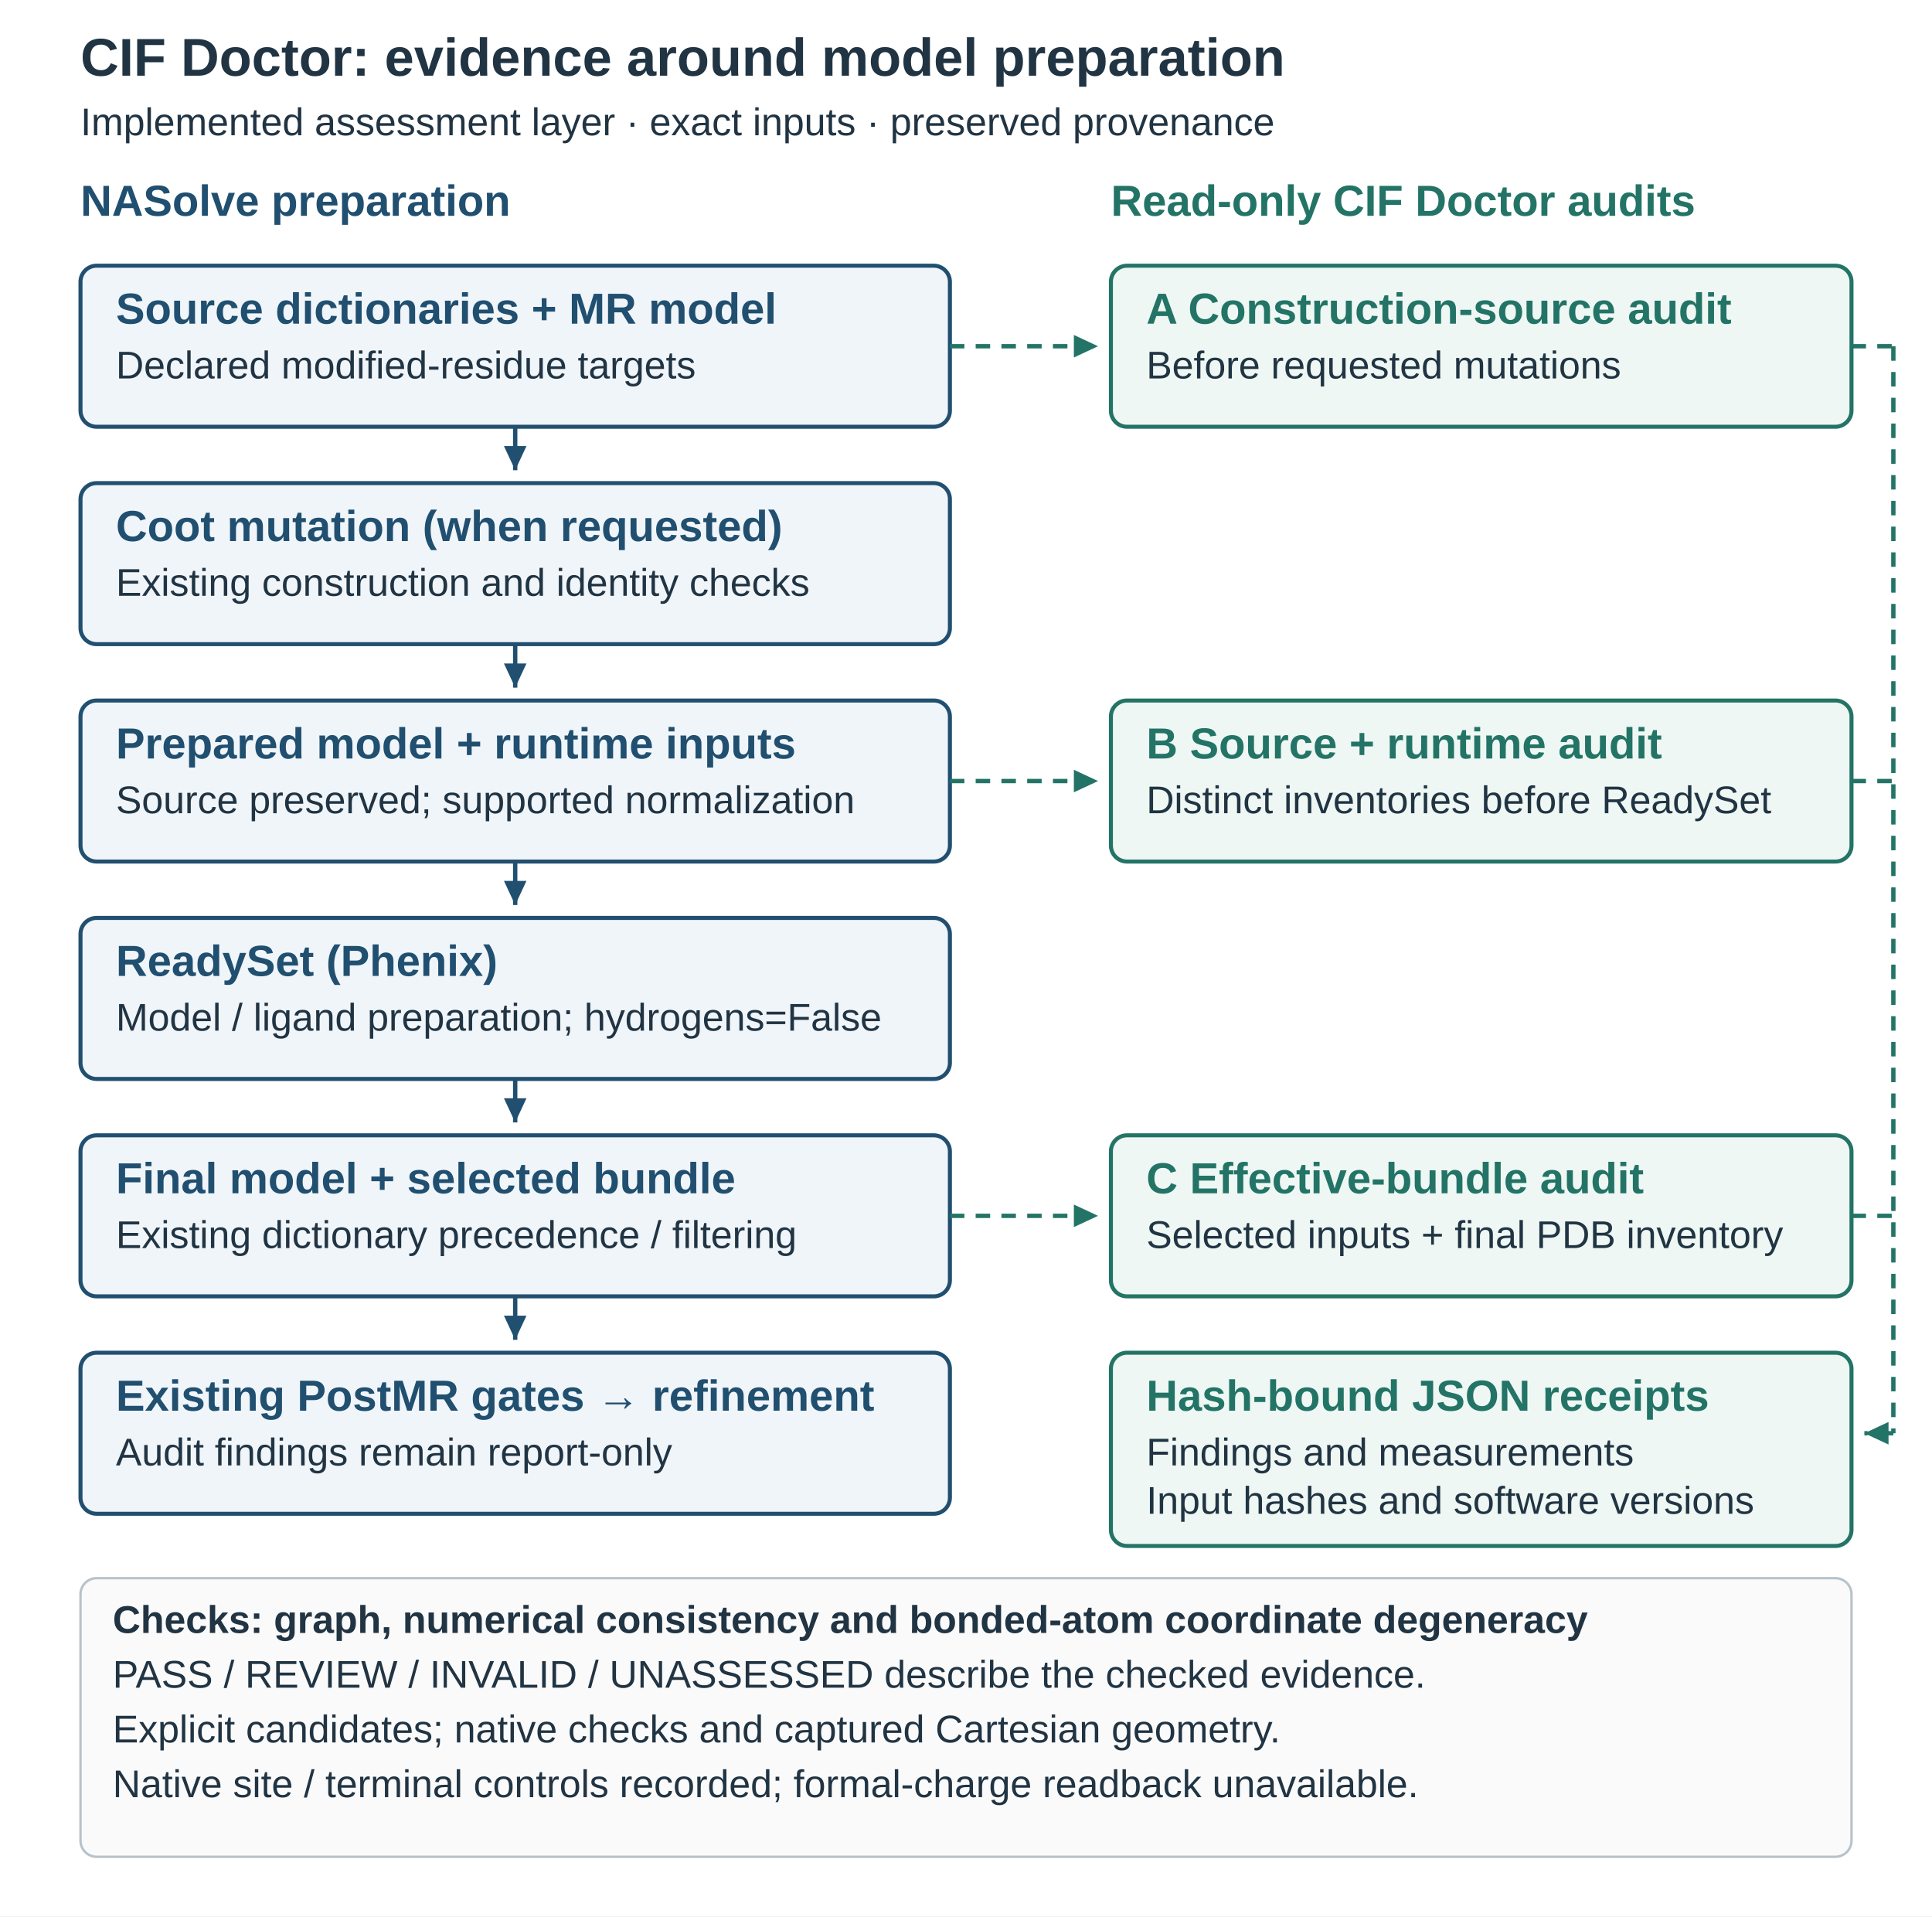
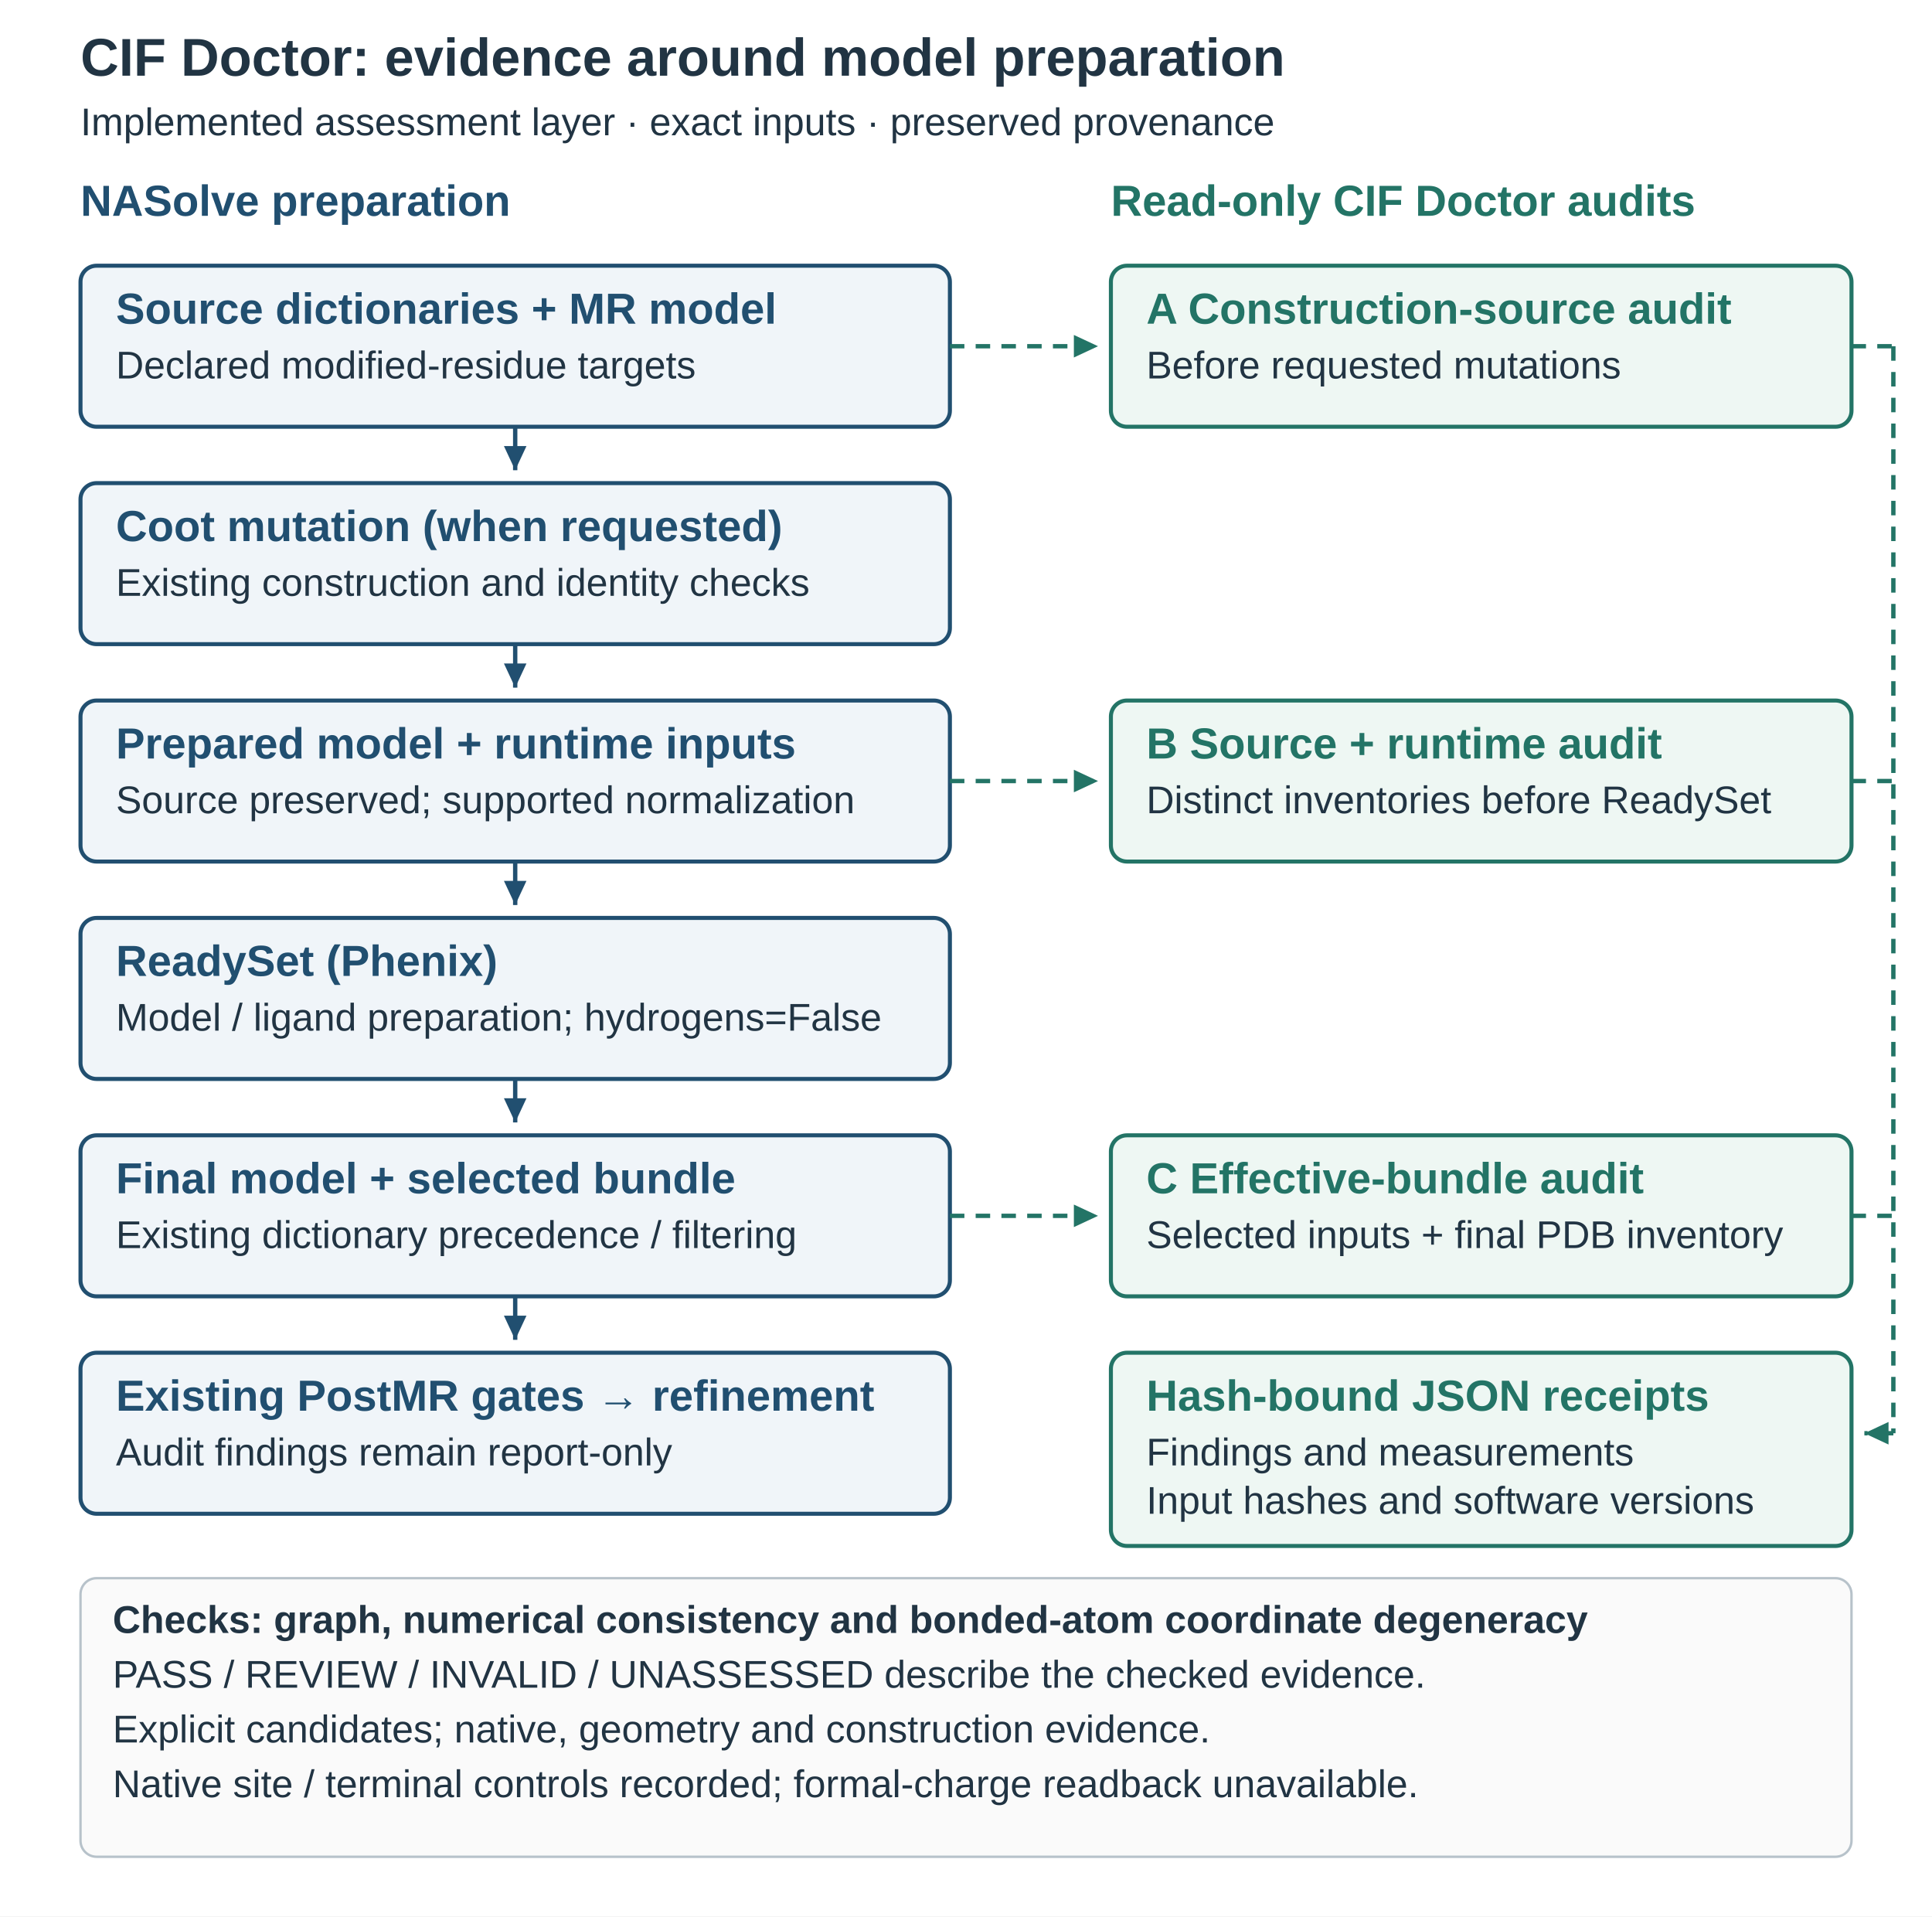
<svg xmlns="http://www.w3.org/2000/svg" width="180mm" height="178.5mm" viewBox="0 0 1200 1190" role="img" aria-labelledby="title description">
  <rect width="1200" height="1190" fill="white" />
  <text x="50" y="47" font-family="Arial, Helvetica, sans-serif" font-size="33" font-weight="bold" fill="#213443" text-anchor="start">CIF Doctor: evidence around model preparation</text>
  <text x="50" y="84" font-family="Arial, Helvetica, sans-serif" font-size="24" font-weight="normal" fill="#213443" text-anchor="start">Implemented assessment layer · exact inputs · preserved provenance</text>
  <text x="50" y="134" font-family="Arial, Helvetica, sans-serif" font-size="27" font-weight="bold" fill="#214f70" text-anchor="start">NASolve preparation</text>
  <text x="690" y="134" font-family="Arial, Helvetica, sans-serif" font-size="27" font-weight="bold" fill="#237466" text-anchor="start">Read-only CIF Doctor audits</text>
  <g id="source-inputs">
    <rect x="50" y="165" width="540" height="100" rx="10" fill="#f0f5f9" stroke="#214f70" stroke-width="2.5" />
    <text x="72" y="201" font-family="Arial, Helvetica, sans-serif" font-size="27" font-weight="bold" fill="#214f70" text-anchor="start">Source dictionaries + MR model</text>
    <text x="72" y="235" font-family="Arial, Helvetica, sans-serif" font-size="24" font-weight="normal" fill="#213443" text-anchor="start">Declared modified-residue targets</text>
  </g>
  <g id="coot-mutation">
    <rect x="50" y="300" width="540" height="100" rx="10" fill="#f0f5f9" stroke="#214f70" stroke-width="2.5" />
    <text x="72" y="336" font-family="Arial, Helvetica, sans-serif" font-size="27" font-weight="bold" fill="#214f70" text-anchor="start">Coot mutation (when requested)</text>
    <text x="72" y="370" font-family="Arial, Helvetica, sans-serif" font-size="24" font-weight="normal" fill="#213443" text-anchor="start">Existing construction and identity checks</text>
  </g>
  <g id="prepared-inputs">
    <rect x="50" y="435" width="540" height="100" rx="10" fill="#f0f5f9" stroke="#214f70" stroke-width="2.5" />
    <text x="72" y="471" font-family="Arial, Helvetica, sans-serif" font-size="27" font-weight="bold" fill="#214f70" text-anchor="start">Prepared model + runtime inputs</text>
    <text x="72" y="505" font-family="Arial, Helvetica, sans-serif" font-size="24" font-weight="normal" fill="#213443" text-anchor="start">Source preserved; supported normalization</text>
  </g>
  <g id="readyset">
    <rect x="50" y="570" width="540" height="100" rx="10" fill="#f0f5f9" stroke="#214f70" stroke-width="2.5" />
    <text x="72" y="606" font-family="Arial, Helvetica, sans-serif" font-size="27" font-weight="bold" fill="#214f70" text-anchor="start">ReadySet (Phenix)</text>
    <text x="72" y="640" font-family="Arial, Helvetica, sans-serif" font-size="24" font-weight="normal" fill="#213443" text-anchor="start">Model / ligand preparation; hydrogens=False</text>
  </g>
  <g id="effective-inputs">
    <rect x="50" y="705" width="540" height="100" rx="10" fill="#f0f5f9" stroke="#214f70" stroke-width="2.5" />
    <text x="72" y="741" font-family="Arial, Helvetica, sans-serif" font-size="27" font-weight="bold" fill="#214f70" text-anchor="start">Final model + selected bundle</text>
    <text x="72" y="775" font-family="Arial, Helvetica, sans-serif" font-size="24" font-weight="normal" fill="#213443" text-anchor="start">Existing dictionary precedence / filtering</text>
  </g>
  <g id="postmr-gates">
    <rect x="50" y="840" width="540" height="100" rx="10" fill="#f0f5f9" stroke="#214f70" stroke-width="2.5" />
    <text x="72" y="876" font-family="Arial, Helvetica, sans-serif" font-size="27" font-weight="bold" fill="#214f70" text-anchor="start">Existing PostMR gates → refinement</text>
    <text x="72" y="910" font-family="Arial, Helvetica, sans-serif" font-size="24" font-weight="normal" fill="#213443" text-anchor="start">Audit findings remain report-only</text>
  </g>
  <g id="preparation-flow-0">
    <path d="M 320.0 265.0 L 320.0 292.0" fill="none" stroke="#214f70" stroke-width="2.7" />
    <polygon points="320.0,292.0 313.0,277.0 327.0,277.0" fill="#214f70" />
  </g>
  <g id="preparation-flow-1">
    <path d="M 320.0 400.0 L 320.0 427.0" fill="none" stroke="#214f70" stroke-width="2.7" />
    <polygon points="320.0,427.0 313.0,412.0 327.0,412.0" fill="#214f70" />
  </g>
  <g id="preparation-flow-2">
    <path d="M 320.0 535.0 L 320.0 562.0" fill="none" stroke="#214f70" stroke-width="2.7" />
    <polygon points="320.0,562.0 313.0,547.0 327.0,547.0" fill="#214f70" />
  </g>
  <g id="preparation-flow-3">
    <path d="M 320.0 670.0 L 320.0 697.0" fill="none" stroke="#214f70" stroke-width="2.7" />
    <polygon points="320.0,697.0 313.0,682.0 327.0,682.0" fill="#214f70" />
  </g>
  <g id="preparation-flow-4">
    <path d="M 320.0 805.0 L 320.0 832.0" fill="none" stroke="#214f70" stroke-width="2.7" />
    <polygon points="320.0,832.0 313.0,817.0 327.0,817.0" fill="#214f70" />
  </g>
  <g id="mutation-audit">
    <rect x="690" y="165" width="460" height="100" rx="10" fill="#eef7f3" stroke="#237466" stroke-width="2.5" />
    <text x="712" y="201" font-family="Arial, Helvetica, sans-serif" font-size="27" font-weight="bold" fill="#237466" text-anchor="start">A  Construction-source audit</text>
    <text x="712" y="235" font-family="Arial, Helvetica, sans-serif" font-size="24" font-weight="normal" fill="#213443" text-anchor="start">Before requested mutations</text>
  </g>
  <g id="audit-branch-mutation-audit">
    <path d="M 590.0 215.0 L 599.0 215.0" fill="none" stroke="#237466" stroke-width="2.7" />
    <path d="M 606.0 215.0 L 615.0 215.0" fill="none" stroke="#237466" stroke-width="2.7" />
    <path d="M 622.0 215.0 L 631.0 215.0" fill="none" stroke="#237466" stroke-width="2.7" />
    <path d="M 638.0 215.0 L 647.0 215.0" fill="none" stroke="#237466" stroke-width="2.7" />
    <path d="M 654.0 215.0 L 663.0 215.0" fill="none" stroke="#237466" stroke-width="2.7" />
    <path d="M 670.0 215.0 L 679.0 215.0" fill="none" stroke="#237466" stroke-width="2.7" />
    <polygon points="682.0,215.0 667.0,222.0 667.0,208.0" fill="#237466" />
  </g>
  <g id="source-runtime-audit">
    <rect x="690" y="435" width="460" height="100" rx="10" fill="#eef7f3" stroke="#237466" stroke-width="2.5" />
    <text x="712" y="471" font-family="Arial, Helvetica, sans-serif" font-size="27" font-weight="bold" fill="#237466" text-anchor="start">B  Source + runtime audit</text>
    <text x="712" y="505" font-family="Arial, Helvetica, sans-serif" font-size="24" font-weight="normal" fill="#213443" text-anchor="start">Distinct inventories before ReadySet</text>
  </g>
  <g id="audit-branch-source-runtime-audit">
    <path d="M 590.0 485.0 L 599.0 485.0" fill="none" stroke="#237466" stroke-width="2.7" />
    <path d="M 606.0 485.0 L 615.0 485.0" fill="none" stroke="#237466" stroke-width="2.7" />
    <path d="M 622.0 485.0 L 631.0 485.0" fill="none" stroke="#237466" stroke-width="2.7" />
    <path d="M 638.0 485.0 L 647.0 485.0" fill="none" stroke="#237466" stroke-width="2.7" />
    <path d="M 654.0 485.0 L 663.0 485.0" fill="none" stroke="#237466" stroke-width="2.7" />
    <path d="M 670.0 485.0 L 679.0 485.0" fill="none" stroke="#237466" stroke-width="2.7" />
    <polygon points="682.0,485.0 667.0,492.0 667.0,478.0" fill="#237466" />
  </g>
  <g id="effective-audit">
    <rect x="690" y="705" width="460" height="100" rx="10" fill="#eef7f3" stroke="#237466" stroke-width="2.5" />
    <text x="712" y="741" font-family="Arial, Helvetica, sans-serif" font-size="27" font-weight="bold" fill="#237466" text-anchor="start">C  Effective-bundle audit</text>
    <text x="712" y="775" font-family="Arial, Helvetica, sans-serif" font-size="24" font-weight="normal" fill="#213443" text-anchor="start">Selected inputs + final PDB inventory</text>
  </g>
  <g id="audit-branch-effective-audit">
    <path d="M 590.0 755.0 L 599.0 755.0" fill="none" stroke="#237466" stroke-width="2.7" />
    <path d="M 606.0 755.0 L 615.0 755.0" fill="none" stroke="#237466" stroke-width="2.7" />
    <path d="M 622.0 755.0 L 631.0 755.0" fill="none" stroke="#237466" stroke-width="2.7" />
    <path d="M 638.0 755.0 L 647.0 755.0" fill="none" stroke="#237466" stroke-width="2.7" />
    <path d="M 654.0 755.0 L 663.0 755.0" fill="none" stroke="#237466" stroke-width="2.7" />
    <path d="M 670.0 755.0 L 679.0 755.0" fill="none" stroke="#237466" stroke-width="2.7" />
    <polygon points="682.0,755.0 667.0,762.0 667.0,748.0" fill="#237466" />
  </g>
  <g id="json-receipts">
    <rect x="690" y="840" width="460" height="120" rx="10" fill="#eef7f3" stroke="#237466" stroke-width="2.5" />
    <text x="712" y="876" font-family="Arial, Helvetica, sans-serif" font-size="27" font-weight="bold" fill="#237466" text-anchor="start">Hash-bound JSON receipts</text>
    <text x="712" y="910" font-family="Arial, Helvetica, sans-serif" font-size="24" font-weight="normal" fill="#213443" text-anchor="start">Findings and measurements</text>
    <text x="712" y="940" font-family="Arial, Helvetica, sans-serif" font-size="24" font-weight="normal" fill="#213443" text-anchor="start">Input hashes and software versions</text>
  </g>
  <g id="mutation-to-receipts">
    <path d="M 1150.0 215.0 L 1159.0 215.0" fill="none" stroke="#237466" stroke-width="2.7" />
    <path d="M 1166.0 215.0 L 1175.0 215.0" fill="none" stroke="#237466" stroke-width="2.7" />
    <path d="M 1176.0 215.0 L 1176.0 224.0" fill="none" stroke="#237466" stroke-width="2.7" />
    <path d="M 1176.0 231.0 L 1176.0 240.0" fill="none" stroke="#237466" stroke-width="2.7" />
    <path d="M 1176.0 247.0 L 1176.0 256.0" fill="none" stroke="#237466" stroke-width="2.7" />
    <path d="M 1176.0 263.0 L 1176.0 272.0" fill="none" stroke="#237466" stroke-width="2.7" />
    <path d="M 1176.0 279.0 L 1176.0 288.0" fill="none" stroke="#237466" stroke-width="2.7" />
    <path d="M 1176.0 295.0 L 1176.0 304.0" fill="none" stroke="#237466" stroke-width="2.7" />
    <path d="M 1176.0 311.0 L 1176.0 320.0" fill="none" stroke="#237466" stroke-width="2.7" />
    <path d="M 1176.0 327.0 L 1176.0 336.0" fill="none" stroke="#237466" stroke-width="2.7" />
    <path d="M 1176.0 343.0 L 1176.0 352.0" fill="none" stroke="#237466" stroke-width="2.7" />
    <path d="M 1176.0 359.0 L 1176.0 368.0" fill="none" stroke="#237466" stroke-width="2.7" />
    <path d="M 1176.0 375.0 L 1176.0 384.0" fill="none" stroke="#237466" stroke-width="2.7" />
    <path d="M 1176.0 391.0 L 1176.0 400.0" fill="none" stroke="#237466" stroke-width="2.7" />
    <path d="M 1176.0 407.0 L 1176.0 416.0" fill="none" stroke="#237466" stroke-width="2.7" />
    <path d="M 1176.0 423.0 L 1176.0 432.0" fill="none" stroke="#237466" stroke-width="2.7" />
    <path d="M 1176.0 439.0 L 1176.0 448.0" fill="none" stroke="#237466" stroke-width="2.7" />
    <path d="M 1176.0 455.0 L 1176.0 464.0" fill="none" stroke="#237466" stroke-width="2.7" />
    <path d="M 1176.0 471.0 L 1176.0 480.0" fill="none" stroke="#237466" stroke-width="2.7" />
    <path d="M 1176.0 487.0 L 1176.0 496.0" fill="none" stroke="#237466" stroke-width="2.7" />
    <path d="M 1176.0 503.0 L 1176.0 512.0" fill="none" stroke="#237466" stroke-width="2.7" />
    <path d="M 1176.0 519.0 L 1176.0 528.0" fill="none" stroke="#237466" stroke-width="2.7" />
    <path d="M 1176.0 535.0 L 1176.0 544.0" fill="none" stroke="#237466" stroke-width="2.7" />
    <path d="M 1176.0 551.0 L 1176.0 560.0" fill="none" stroke="#237466" stroke-width="2.7" />
    <path d="M 1176.0 567.0 L 1176.0 576.0" fill="none" stroke="#237466" stroke-width="2.7" />
    <path d="M 1176.0 583.0 L 1176.0 592.0" fill="none" stroke="#237466" stroke-width="2.7" />
    <path d="M 1176.0 599.0 L 1176.0 608.0" fill="none" stroke="#237466" stroke-width="2.7" />
    <path d="M 1176.0 615.0 L 1176.0 624.0" fill="none" stroke="#237466" stroke-width="2.7" />
    <path d="M 1176.0 631.0 L 1176.0 640.0" fill="none" stroke="#237466" stroke-width="2.7" />
    <path d="M 1176.0 647.0 L 1176.0 656.0" fill="none" stroke="#237466" stroke-width="2.7" />
    <path d="M 1176.0 663.0 L 1176.0 672.0" fill="none" stroke="#237466" stroke-width="2.7" />
    <path d="M 1176.0 679.0 L 1176.0 688.0" fill="none" stroke="#237466" stroke-width="2.7" />
    <path d="M 1176.0 695.0 L 1176.0 704.0" fill="none" stroke="#237466" stroke-width="2.7" />
    <path d="M 1176.0 711.0 L 1176.0 720.0" fill="none" stroke="#237466" stroke-width="2.7" />
    <path d="M 1176.0 727.0 L 1176.0 736.0" fill="none" stroke="#237466" stroke-width="2.7" />
    <path d="M 1176.0 743.0 L 1176.0 752.0" fill="none" stroke="#237466" stroke-width="2.7" />
    <path d="M 1176.0 759.0 L 1176.0 768.0" fill="none" stroke="#237466" stroke-width="2.7" />
    <path d="M 1176.0 775.0 L 1176.0 784.0" fill="none" stroke="#237466" stroke-width="2.7" />
    <path d="M 1176.0 791.0 L 1176.0 800.0" fill="none" stroke="#237466" stroke-width="2.7" />
    <path d="M 1176.0 807.0 L 1176.0 816.0" fill="none" stroke="#237466" stroke-width="2.7" />
    <path d="M 1176.0 823.0 L 1176.0 832.0" fill="none" stroke="#237466" stroke-width="2.7" />
    <path d="M 1176.0 839.0 L 1176.0 848.0" fill="none" stroke="#237466" stroke-width="2.7" />
    <path d="M 1176.0 855.0 L 1176.0 864.0" fill="none" stroke="#237466" stroke-width="2.7" />
    <path d="M 1176.0 871.0 L 1176.0 880.0" fill="none" stroke="#237466" stroke-width="2.7" />
    <path d="M 1176.0 887.0 L 1176.0 890.0" fill="none" stroke="#237466" stroke-width="2.7" />
    <path d="M 1176.0 890.0 L 1167.0 890.0" fill="none" stroke="#237466" stroke-width="2.7" />
    <path d="M 1160.0 890.0 L 1158.0 890.0" fill="none" stroke="#237466" stroke-width="2.7" />
    <polygon points="1158.0,890.0 1173.0,883.0 1173.0,897.0" fill="#237466" />
  </g>
  <g id="source-to-receipts">
    <path d="M 1150.0 485.0 L 1159.0 485.0" fill="none" stroke="#237466" stroke-width="2.7" />
    <path d="M 1166.0 485.0 L 1175.0 485.0" fill="none" stroke="#237466" stroke-width="2.7" />
  </g>
  <g id="effective-to-receipts">
    <path d="M 1150.0 755.0 L 1159.0 755.0" fill="none" stroke="#237466" stroke-width="2.7" />
    <path d="M 1166.0 755.0 L 1175.0 755.0" fill="none" stroke="#237466" stroke-width="2.7" />
  </g>
  <g id="scope-notes">
    <rect x="50" y="980" width="1100" height="173" rx="10" fill="#fafafa" stroke="#b7c2ca" stroke-width="1.5" />
    <text x="70" y="1014" font-family="Arial, Helvetica, sans-serif" font-size="24" font-weight="bold" fill="#213443" text-anchor="start">Checks: graph, numerical consistency and bonded-atom coordinate degeneracy</text>
    <text x="70" y="1048" font-family="Arial, Helvetica, sans-serif" font-size="24" font-weight="normal" fill="#213443" text-anchor="start">PASS / REVIEW / INVALID / UNASSESSED describe the checked evidence.</text>
-     <text x="70" y="1082" font-family="Arial, Helvetica, sans-serif" font-size="24" font-weight="normal" fill="#213443" text-anchor="start">Explicit candidates; native checks and captured Cartesian geometry.</text>
+     <text x="70" y="1082" font-family="Arial, Helvetica, sans-serif" font-size="24" font-weight="normal" fill="#213443" text-anchor="start">Explicit candidates; native, geometry and construction evidence.</text>
    <text x="70" y="1116" font-family="Arial, Helvetica, sans-serif" font-size="24" font-weight="normal" fill="#213443" text-anchor="start">Native site / terminal controls recorded; formal-charge readback unavailable.</text>
  </g>
</svg>
